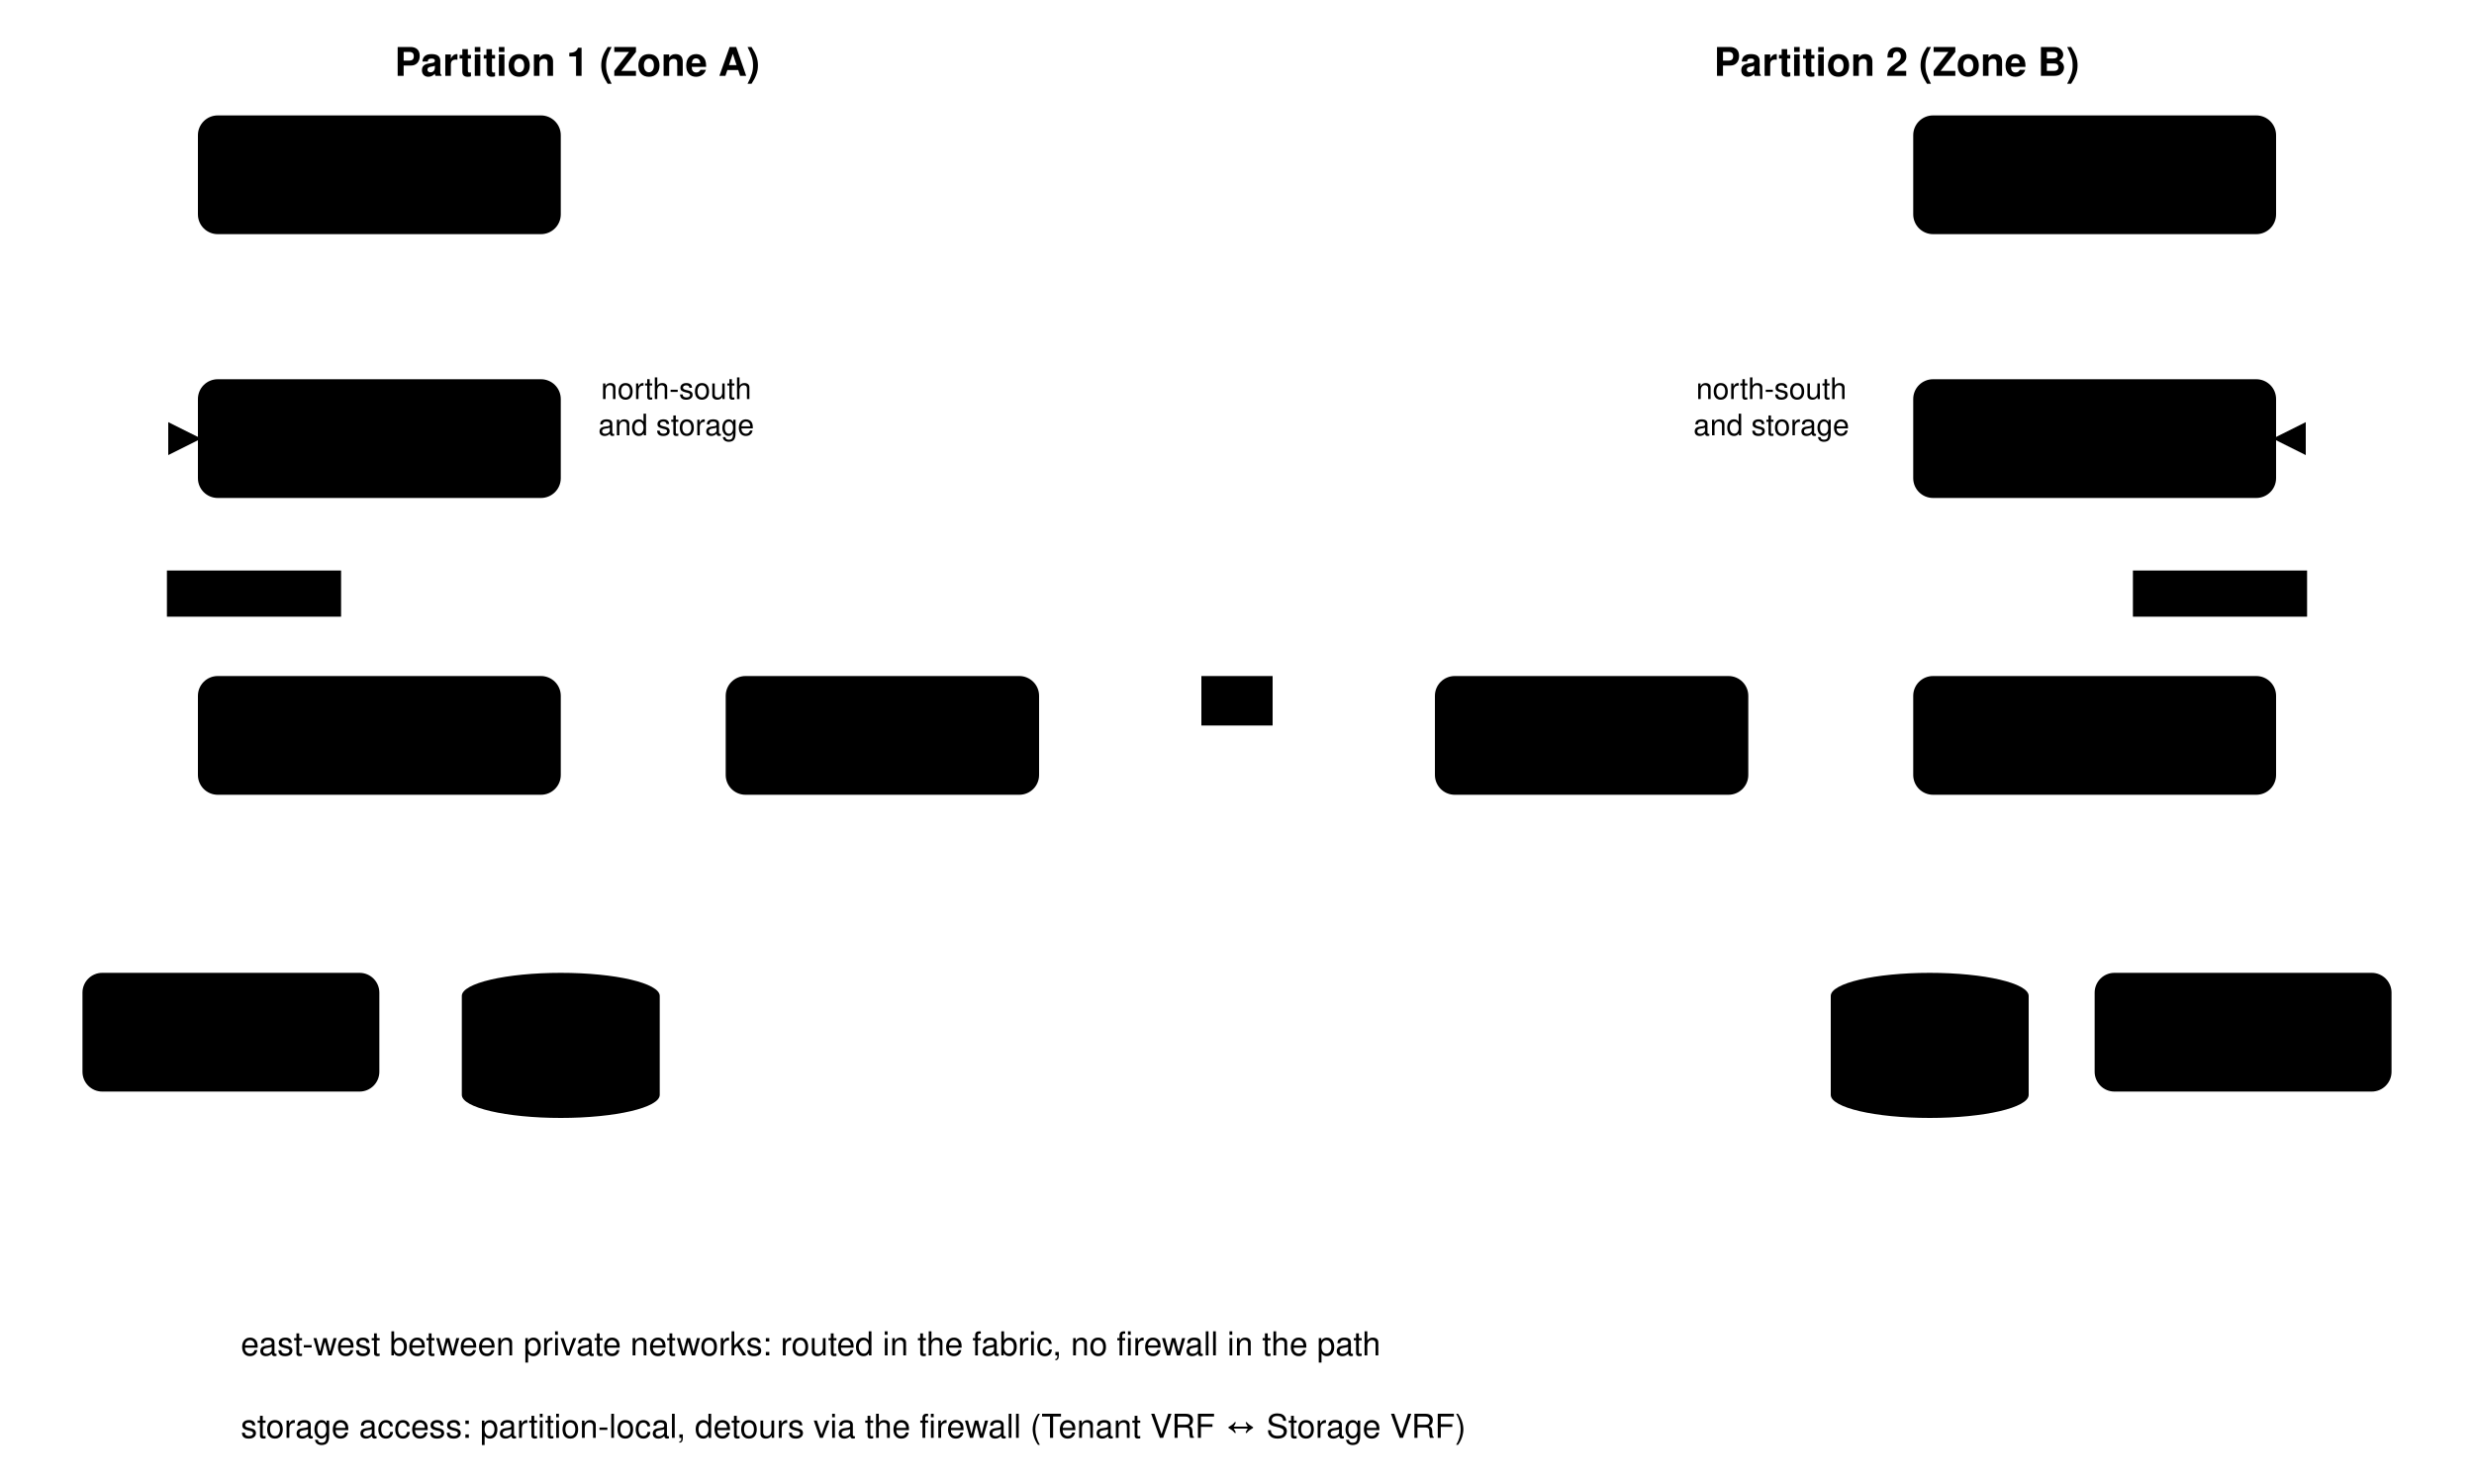
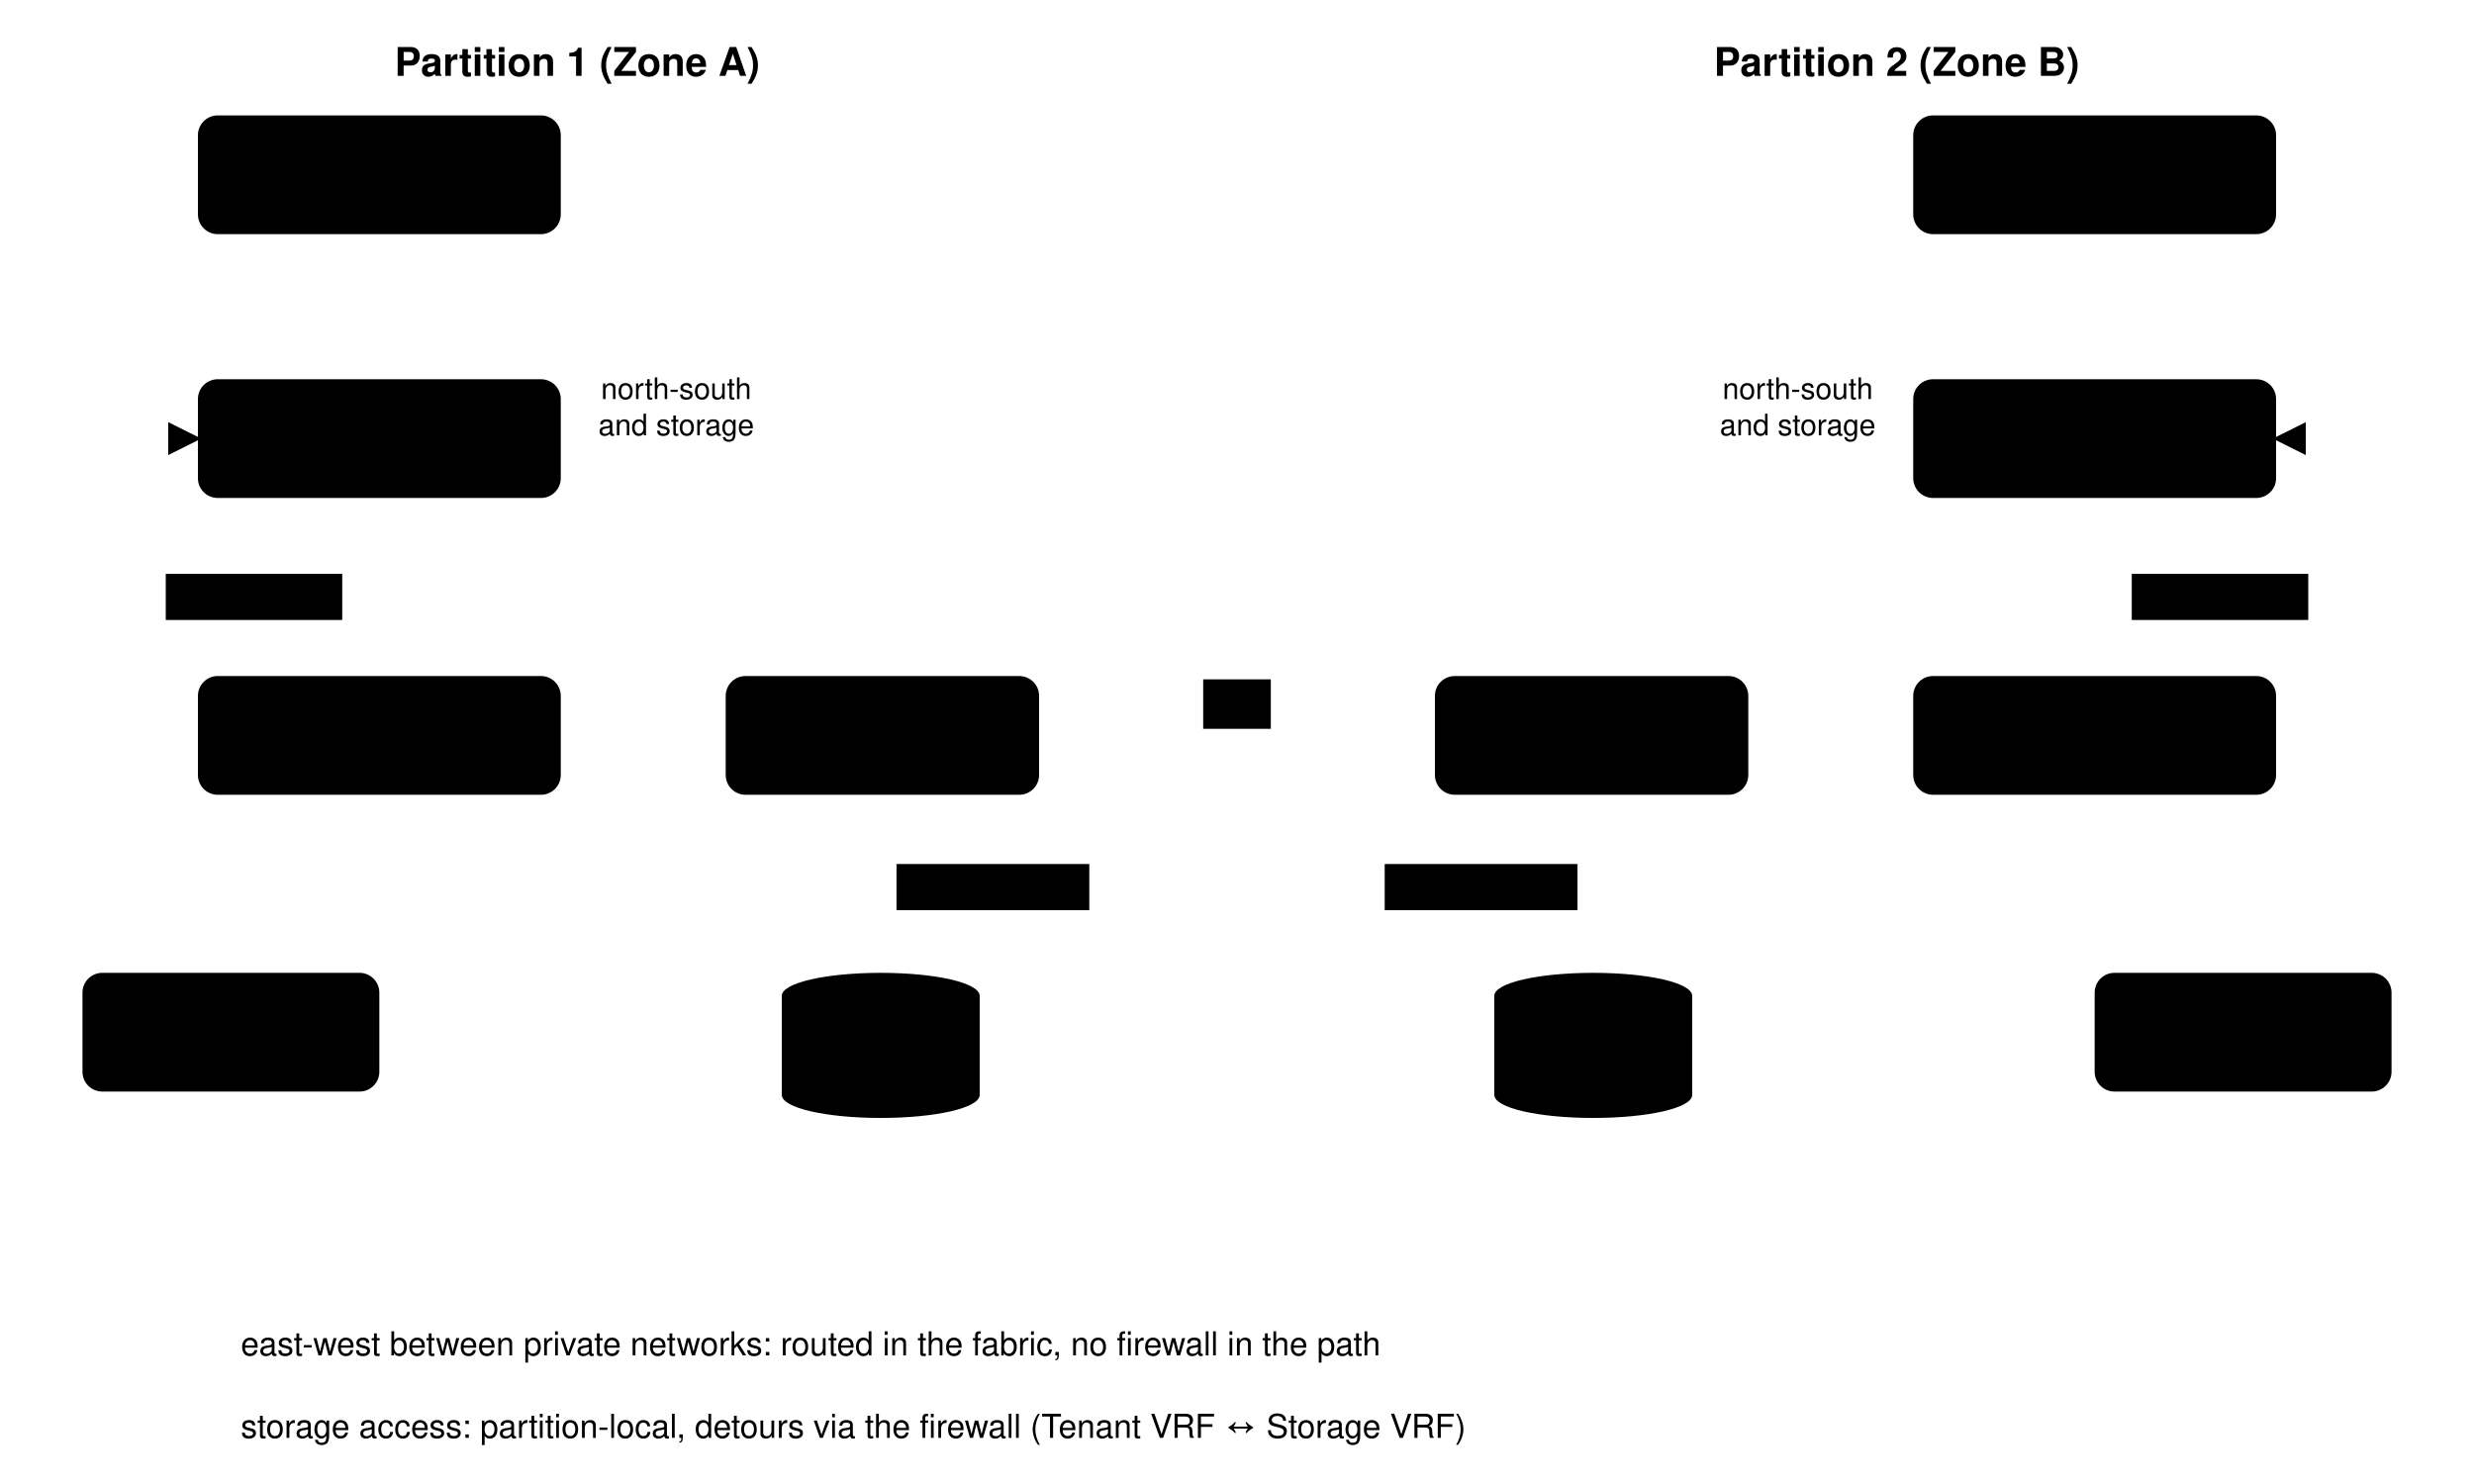
- <svg xmlns="http://www.w3.org/2000/svg" width="750" height="450" viewBox="35 35 750 450" style="background:0 0;background-color:transparent" color-scheme="light dark">
+ <svg xmlns="http://www.w3.org/2000/svg" width="750" height="450" style="background:0 0;background-color:transparent;color-scheme:light dark" viewBox="35 35 750 450">
  <defs>
-     <marker id="oarrow" viewBox="0 0 10 10" refX="9" refY="5" markerWidth="5" markerHeight="5" orient="auto-start-reverse">
-       <path d="M0 0 L10 5 L0 10 z" fill="light-dark(#d79b00, #ffb570)" />
+     <marker id="a" markerHeight="5" markerWidth="5" orient="auto-start-reverse" refX="9" refY="5" viewBox="0 0 10 10">
+       <path fill="light-dark(#d79b00, #ffb570)" d="m0 0 10 5-10 5z" />
    </marker>
  </defs>
-   <rect x="40" y="40" width="340" height="370" fill="none" stroke="light-dark(#666666, #999999)" stroke-dasharray="3 3" pointer-events="all" />
-   <text x="210.0" y="58" fill="light-dark(#000000, #ffffff)" font-family="&quot;Helvetica&quot;" font-size="12" text-anchor="middle" font-weight="bold">Partition 1 (Zone A)</text>
-   <rect x="440" y="40" width="340" height="370" fill="none" stroke="light-dark(#666666, #999999)" stroke-dasharray="3 3" pointer-events="all" />
-   <text x="610.0" y="58" fill="light-dark(#000000, #ffffff)" font-family="&quot;Helvetica&quot;" font-size="12" text-anchor="middle" font-weight="bold">Partition 2 (Zone B)</text>
-   <path d="M 150 106 L 150 150" fill="none" stroke="light-dark(#000000, #ffffff)" stroke-width="1" stroke-miterlimit="10" pointer-events="stroke" />
-   <path d="M 150 186 L 150 240" fill="none" stroke="light-dark(#000000, #ffffff)" stroke-width="1" stroke-miterlimit="10" pointer-events="stroke" />
-   <path d="M 125 276 L 125 303 L 105 303 L 105 330" fill="none" stroke="light-dark(#000000, #ffffff)" stroke-width="1" stroke-miterlimit="10" pointer-events="stroke" />
-   <path d="M 670 106 L 670 150" fill="none" stroke="light-dark(#000000, #ffffff)" stroke-width="1" stroke-miterlimit="10" pointer-events="stroke" />
-   <path d="M 670 186 L 670 240" fill="none" stroke="light-dark(#000000, #ffffff)" stroke-width="1" stroke-miterlimit="10" pointer-events="stroke" />
-   <path d="M 695 276 L 695 303 L 715 303 L 715 330" fill="none" stroke="light-dark(#000000, #ffffff)" stroke-width="1" stroke-miterlimit="10" pointer-events="stroke" />
-   <path d="M 175 276 L 175 303 L 205 303 L 205 330" fill="none" stroke="light-dark(#000000, #ffffff)" stroke-width="1" stroke-miterlimit="10" pointer-events="stroke" />
-   <path d="M 645 276 L 645 303 L 620 303 L 620 330" fill="none" stroke="light-dark(#000000, #ffffff)" stroke-width="1" stroke-miterlimit="10" pointer-events="stroke" />
-   <path d="M 205 258 L 255 258" fill="none" stroke="light-dark(#82b366, #97d078)" stroke-width="2" stroke-miterlimit="10" pointer-events="stroke" />
-   <path d="M 565 258 L 615 258" fill="none" stroke="light-dark(#82b366, #97d078)" stroke-width="2" stroke-miterlimit="10" pointer-events="stroke" />
-   <path d="M 350 258 L 470 258" fill="none" stroke="light-dark(#82b366, #97d078)" stroke-width="2" stroke-miterlimit="10" pointer-events="stroke" />
-   <path d="M 205 374 L 205 390 L 50 390 L 50 168 L 95 168" fill="none" stroke="light-dark(#d79b00, #ffb570)" stroke-width="2" stroke-dasharray="6 6" stroke-miterlimit="10" marker-end="url(#oarrow)" pointer-events="stroke" />
-   <path d="M 620 374 L 620 390 L 770 390 L 770 168 L 725 168" fill="none" stroke="light-dark(#d79b00, #ffb570)" stroke-width="2" stroke-dasharray="6 6" stroke-miterlimit="10" marker-end="url(#oarrow)" pointer-events="stroke" />
-   <rect x="95" y="70" width="110" height="36" rx="6" ry="6" fill="light-dark(#e1d5e7, #4a3a52)" stroke="light-dark(#9673a6, #b899c4)" pointer-events="all" />
-   <text x="150.0" y="91.85" fill="light-dark(#000000, #ffffff)" font-family="&quot;Helvetica&quot;" font-size="11" text-anchor="middle">Internet</text>
-   <rect x="95" y="150" width="110" height="36" rx="6" ry="6" fill="light-dark(#f8cecc, #5c3a38)" stroke="light-dark(#b85450, #ea6b66)" pointer-events="all" />
-   <text x="150.0" y="171.85" fill="light-dark(#000000, #ffffff)" font-family="&quot;Helvetica&quot;" font-size="11" text-anchor="middle">Firewall</text>
-   <rect x="95" y="240" width="110" height="36" rx="6" ry="6" fill="light-dark(#dae8fc, #2f4562)" stroke="light-dark(#6c8ebf, #8ab0e0)" pointer-events="all" />
-   <text x="150.0" y="261.85" fill="light-dark(#000000, #ffffff)" font-family="&quot;Helvetica&quot;" font-size="11" text-anchor="middle">Leaf</text>
-   <rect x="255" y="240" width="95" height="36" rx="6" ry="6" fill="light-dark(#dae8fc, #2f4562)" stroke="light-dark(#6c8ebf, #8ab0e0)" pointer-events="all" />
-   <text x="302.5" y="261.85" fill="light-dark(#000000, #ffffff)" font-family="&quot;Helvetica&quot;" font-size="11" text-anchor="middle">Exit</text>
-   <rect x="60" y="330" width="90" height="36" rx="6" ry="6" fill="light-dark(#d5e8d4, #3a5136)" stroke="light-dark(#82b366, #97d078)" pointer-events="all" />
-   <text x="105.0" y="351.85" fill="light-dark(#000000, #ffffff)" font-family="&quot;Helvetica&quot;" font-size="11" text-anchor="middle">Worker</text>
-   <path d="M 175 367.0 L 175 337.0 C 175 333.134 188.431 330 205.0 330 C 221.569 330 235 333.134 235 337.0 L 235 367.0 C 235 370.866 221.569 374 205.0 374 C 188.431 374 175 370.866 175 367.0 Z" fill="light-dark(#ffe6cc, #5c4520)" stroke="light-dark(#d79b00, #ffb570)" pointer-events="all" />
-   <path d="M 175 337.0 C 175 340.866 188.431 344.0 205.0 344.0 C 221.569 344.0 235 340.866 235 337.0" fill="none" stroke="light-dark(#d79b00, #ffb570)" pointer-events="stroke" />
-   <text x="205.0" y="358.0" fill="light-dark(#000000, #ffffff)" font-family="&quot;Helvetica&quot;" font-size="10" text-anchor="middle">Storage</text>
-   <rect x="615" y="70" width="110" height="36" rx="6" ry="6" fill="light-dark(#e1d5e7, #4a3a52)" stroke="light-dark(#9673a6, #b899c4)" pointer-events="all" />
-   <text x="670.0" y="91.85" fill="light-dark(#000000, #ffffff)" font-family="&quot;Helvetica&quot;" font-size="11" text-anchor="middle">Internet</text>
-   <rect x="615" y="150" width="110" height="36" rx="6" ry="6" fill="light-dark(#f8cecc, #5c3a38)" stroke="light-dark(#b85450, #ea6b66)" pointer-events="all" />
-   <text x="670.0" y="171.85" fill="light-dark(#000000, #ffffff)" font-family="&quot;Helvetica&quot;" font-size="11" text-anchor="middle">Firewall</text>
-   <rect x="615" y="240" width="110" height="36" rx="6" ry="6" fill="light-dark(#dae8fc, #2f4562)" stroke="light-dark(#6c8ebf, #8ab0e0)" pointer-events="all" />
-   <text x="670.0" y="261.85" fill="light-dark(#000000, #ffffff)" font-family="&quot;Helvetica&quot;" font-size="11" text-anchor="middle">Leaf</text>
-   <rect x="470" y="240" width="95" height="36" rx="6" ry="6" fill="light-dark(#dae8fc, #2f4562)" stroke="light-dark(#6c8ebf, #8ab0e0)" pointer-events="all" />
-   <text x="517.5" y="261.85" fill="light-dark(#000000, #ffffff)" font-family="&quot;Helvetica&quot;" font-size="11" text-anchor="middle">Exit</text>
-   <rect x="670" y="330" width="90" height="36" rx="6" ry="6" fill="light-dark(#d5e8d4, #3a5136)" stroke="light-dark(#82b366, #97d078)" pointer-events="all" />
-   <text x="715.0" y="351.85" fill="light-dark(#000000, #ffffff)" font-family="&quot;Helvetica&quot;" font-size="11" text-anchor="middle">Worker</text>
-   <path d="M 590 367.0 L 590 337.0 C 590 333.134 603.431 330 620.0 330 C 636.569 330 650 333.134 650 337.0 L 650 367.0 C 650 370.866 636.569 374 620.0 374 C 603.431 374 590 370.866 590 367.0 Z" fill="light-dark(#ffe6cc, #5c4520)" stroke="light-dark(#d79b00, #ffb570)" pointer-events="all" />
-   <path d="M 590 337.0 C 590 340.866 603.431 344.0 620.0 344.0 C 636.569 344.0 650 340.866 650 337.0" fill="none" stroke="light-dark(#d79b00, #ffb570)" pointer-events="stroke" />
-   <text x="620.0" y="358.0" fill="light-dark(#000000, #ffffff)" font-family="&quot;Helvetica&quot;" font-size="10" text-anchor="middle">Storage</text>
+   <path fill="none" stroke="light-dark(#666666, #999999)" stroke-dasharray="3 3" d="M40 40h340v370H40z" />
+   <text x="210" y="58" fill="light-dark(#000000, #ffffff)" font-family="&quot;Helvetica&quot;" font-size="12" font-weight="bold" text-anchor="middle">Partition 1 (Zone A)</text>
+   <path fill="none" stroke="light-dark(#666666, #999999)" stroke-dasharray="3 3" d="M440 40h340v370H440z" />
+   <text x="610" y="58" fill="light-dark(#000000, #ffffff)" font-family="&quot;Helvetica&quot;" font-size="12" font-weight="bold" text-anchor="middle">Partition 2 (Zone B)</text>
+   <path fill="none" stroke="light-dark(#000000, #ffffff)" d="M125 276v27h-20v27m197-54v54M150 106v44m0 36v54" />
+   <path fill="none" stroke="light-dark(#82b366, #97d078)" stroke-width="2" d="M205 258h50" />
+   <path fill="none" stroke="light-dark(#d79b00, #ffb570)" stroke-dasharray="6 6" stroke-width="2" marker-end="url(#a)" d="M302 374v16H50V168h45" />
+   <path fill="none" stroke="light-dark(#000000, #ffffff)" d="M695 276v27h20v27m-197-54v54m152-224v44m0 36v54" />
+   <path fill="none" stroke="light-dark(#82b366, #97d078)" stroke-width="2" d="M615 258h-50" />
+   <path fill="none" stroke="light-dark(#d79b00, #ffb570)" stroke-dasharray="6 6" stroke-width="2" marker-end="url(#a)" d="M518 374v16h252V168h-45" />
+   <path fill="none" stroke="light-dark(#82b366, #97d078)" stroke-width="2" d="M350 258h120" />
+   <rect width="110" height="36" x="95" y="240" fill="light-dark(#dae8fc, #2f4562)" stroke="light-dark(#6c8ebf, #8ab0e0)" rx="6" ry="6" />
+   <text x="150" y="262" fill="light-dark(#000000, #ffffff)" font-family="&quot;Helvetica&quot;" font-size="11" text-anchor="middle">Leaf</text>
+   <rect width="95" height="36" x="255" y="240" fill="light-dark(#dae8fc, #2f4562)" stroke="light-dark(#6c8ebf, #8ab0e0)" rx="6" ry="6" />
+   <text x="302.5" y="262" fill="light-dark(#000000, #ffffff)" font-family="&quot;Helvetica&quot;" font-size="11" text-anchor="middle">Exit</text>
+   <rect width="90" height="36" x="60" y="330" fill="light-dark(#d5e8d4, #3a5136)" stroke="light-dark(#82b366, #97d078)" rx="6" ry="6" />
+   <text x="105" y="352" fill="light-dark(#000000, #ffffff)" font-family="&quot;Helvetica&quot;" font-size="11" text-anchor="middle">Worker</text>
+   <path fill="light-dark(#ffe6cc, #5c4520)" stroke="light-dark(#d79b00, #ffb570)" d="M272 367v-30c0-4 13.5-7 30-7s30 3 30 7v30c0 4-13.5 7-30 7s-30-3-30-7Z" />
+   <path fill="none" stroke="light-dark(#d79b00, #ffb570)" d="M272 337c0 4 13.5 7 30 7s30-3 30-7" />
+   <text x="302" y="358" fill="light-dark(#000000, #ffffff)" font-family="&quot;Helvetica&quot;" font-size="10" text-anchor="middle">Storage</text>
+   <rect width="110" height="36" x="95" y="70" fill="light-dark(#e1d5e7, #4a3a52)" stroke="light-dark(#9673a6, #b899c4)" rx="6" ry="6" />
+   <text x="150" y="92" fill="light-dark(#000000, #ffffff)" font-family="&quot;Helvetica&quot;" font-size="11" text-anchor="middle">Internet</text>
+   <rect width="110" height="36" x="95" y="150" fill="light-dark(#f8cecc, #5c3a38)" stroke="light-dark(#b85450, #ea6b66)" rx="6" ry="6" />
+   <text x="150" y="172" fill="light-dark(#000000, #ffffff)" font-family="&quot;Helvetica&quot;" font-size="11" text-anchor="middle">Firewall</text>
+   <rect width="110" height="36" x="615" y="240" fill="light-dark(#dae8fc, #2f4562)" stroke="light-dark(#6c8ebf, #8ab0e0)" rx="6" ry="6" />
+   <text x="670" y="262" fill="light-dark(#000000, #ffffff)" font-family="&quot;Helvetica&quot;" font-size="11" text-anchor="middle">Leaf</text>
+   <rect width="95" height="36" x="470" y="240" fill="light-dark(#dae8fc, #2f4562)" stroke="light-dark(#6c8ebf, #8ab0e0)" rx="6" ry="6" />
+   <text x="517.5" y="262" fill="light-dark(#000000, #ffffff)" font-family="&quot;Helvetica&quot;" font-size="11" text-anchor="middle">Exit</text>
+   <rect width="90" height="36" x="670" y="330" fill="light-dark(#d5e8d4, #3a5136)" stroke="light-dark(#82b366, #97d078)" rx="6" ry="6" />
+   <text x="715" y="352" fill="light-dark(#000000, #ffffff)" font-family="&quot;Helvetica&quot;" font-size="11" text-anchor="middle">Worker</text>
+   <path fill="light-dark(#ffe6cc, #5c4520)" stroke="light-dark(#d79b00, #ffb570)" d="M488 367v-30c0-4 13.5-7 30-7s30 3 30 7v30c0 4-13.5 7-30 7s-30-3-30-7Z" />
+   <path fill="none" stroke="light-dark(#d79b00, #ffb570)" d="M488 337c0 4 13.5 7 30 7s30-3 30-7" />
+   <text x="518" y="358" fill="light-dark(#000000, #ffffff)" font-family="&quot;Helvetica&quot;" font-size="10" text-anchor="middle">Storage</text>
+   <rect width="110" height="36" x="615" y="70" fill="light-dark(#e1d5e7, #4a3a52)" stroke="light-dark(#9673a6, #b899c4)" rx="6" ry="6" />
+   <text x="670" y="92" fill="light-dark(#000000, #ffffff)" font-family="&quot;Helvetica&quot;" font-size="11" text-anchor="middle">Internet</text>
+   <rect width="110" height="36" x="615" y="150" fill="light-dark(#f8cecc, #5c3a38)" stroke="light-dark(#b85450, #ea6b66)" rx="6" ry="6" />
+   <text x="670" y="172" fill="light-dark(#000000, #ffffff)" font-family="&quot;Helvetica&quot;" font-size="11" text-anchor="middle">Firewall</text>
+   <path fill="light-dark(#ffffff, var(--ge-dark-color, #121212))" d="M306.775 297h58.45v14h-58.45z" />
+   <text x="336" y="306" fill="light-dark(#000000, #ffffff)" font-family="&quot;Helvetica&quot;" font-size="9" text-anchor="middle">Storage VRF</text>
+   <path fill="light-dark(#ffffff, var(--ge-dark-color, #121212))" d="M85.25 209h53.5v14h-53.5z" />
+   <text x="112" y="218" fill="light-dark(#000000, #ffffff)" font-family="&quot;Helvetica&quot;" font-size="9" text-anchor="middle">Tenant VRF</text>
  <text x="240" y="156" fill="light-dark(#b85450, #ea6b66)" font-family="&quot;Helvetica&quot;" font-size="9" text-anchor="middle">north-south</text>
  <text x="240" y="167" fill="light-dark(#b85450, #ea6b66)" font-family="&quot;Helvetica&quot;" font-size="9" text-anchor="middle">and storage</text>
-   <text x="572" y="156" fill="light-dark(#b85450, #ea6b66)" font-family="&quot;Helvetica&quot;" font-size="9" text-anchor="middle">north-south</text>
-   <text x="572" y="167" fill="light-dark(#b85450, #ea6b66)" font-family="&quot;Helvetica&quot;" font-size="9" text-anchor="middle">and storage</text>
-   <rect x="85.6" y="208" width="52.8" height="14" fill="light-dark(#ffffff, var(--ge-dark-color, #121212))" stroke="none" />
-   <text x="112" y="218" fill="light-dark(#000000, #ffffff)" font-family="&quot;Helvetica&quot;" font-size="9" text-anchor="middle">Tenant VRF</text>
-   <rect x="681.6" y="208" width="52.8" height="14" fill="light-dark(#ffffff, var(--ge-dark-color, #121212))" stroke="none" />
+   <path fill="light-dark(#ffffff, var(--ge-dark-color, #121212))" d="M454.775 297h58.45v14h-58.45z" />
+   <text x="484" y="306" fill="light-dark(#000000, #ffffff)" font-family="&quot;Helvetica&quot;" font-size="9" text-anchor="middle">Storage VRF</text>
+   <path fill="light-dark(#ffffff, var(--ge-dark-color, #121212))" d="M681.25 209h53.5v14h-53.5z" />
  <text x="708" y="218" fill="light-dark(#000000, #ffffff)" font-family="&quot;Helvetica&quot;" font-size="9" text-anchor="middle">Tenant VRF</text>
-   <rect x="399.2" y="240" width="21.6" height="15" fill="light-dark(#ffffff, var(--ge-dark-color, #121212))" stroke="none" />
-   <text x="410.0" y="251" fill="light-dark(#82b366, #97d078)" font-family="&quot;Helvetica&quot;" font-size="10" text-anchor="middle">DCI</text>
-   <path d="M 60 442 L 100 442" fill="none" stroke="light-dark(#82b366, #97d078)" stroke-width="2" stroke-miterlimit="10" pointer-events="stroke" />
-   <text x="108" y="446" fill="light-dark(#000000, #ffffff)" font-family="&quot;Helvetica&quot;" font-size="10" text-anchor="start">east-west between private networks: routed in the fabric, no firewall in the path</text>
-   <path d="M 60 467 L 100 467" fill="none" stroke="light-dark(#d79b00, #ffb570)" stroke-width="2" stroke-dasharray="6 6" stroke-miterlimit="10" pointer-events="stroke" />
-   <text x="108" y="471" fill="light-dark(#000000, #ffffff)" font-family="&quot;Helvetica&quot;" font-size="10" text-anchor="start">storage access: partition-local, detours via the firewall (Tenant VRF ↔ Storage VRF)</text>
+   <text x="580" y="156" fill="light-dark(#b85450, #ea6b66)" font-family="&quot;Helvetica&quot;" font-size="9" text-anchor="middle">north-south</text>
+   <text x="580" y="167" fill="light-dark(#b85450, #ea6b66)" font-family="&quot;Helvetica&quot;" font-size="9" text-anchor="middle">and storage</text>
+   <path fill="light-dark(#ffffff, var(--ge-dark-color, #121212))" d="M399.75 241h20.5v15h-20.5z" />
+   <text x="410" y="251" fill="light-dark(#82b366, #97d078)" font-family="&quot;Helvetica&quot;" font-size="10" text-anchor="middle">DCI</text>
+   <path fill="none" stroke="light-dark(#82b366, #97d078)" stroke-width="2" d="M60 442h40" />
+   <text x="108" y="446" fill="light-dark(#000000, #ffffff)" font-family="&quot;Helvetica&quot;" font-size="10">east-west between private networks: routed in the fabric, no firewall in the path</text>
+   <path fill="none" stroke="light-dark(#d79b00, #ffb570)" stroke-dasharray="6 6" stroke-width="2" d="M60 467h40" />
+   <text x="108" y="471" fill="light-dark(#000000, #ffffff)" font-family="&quot;Helvetica&quot;" font-size="10">storage access: partition-local, detours via the firewall (Tenant VRF ↔ Storage VRF)</text>
</svg>
